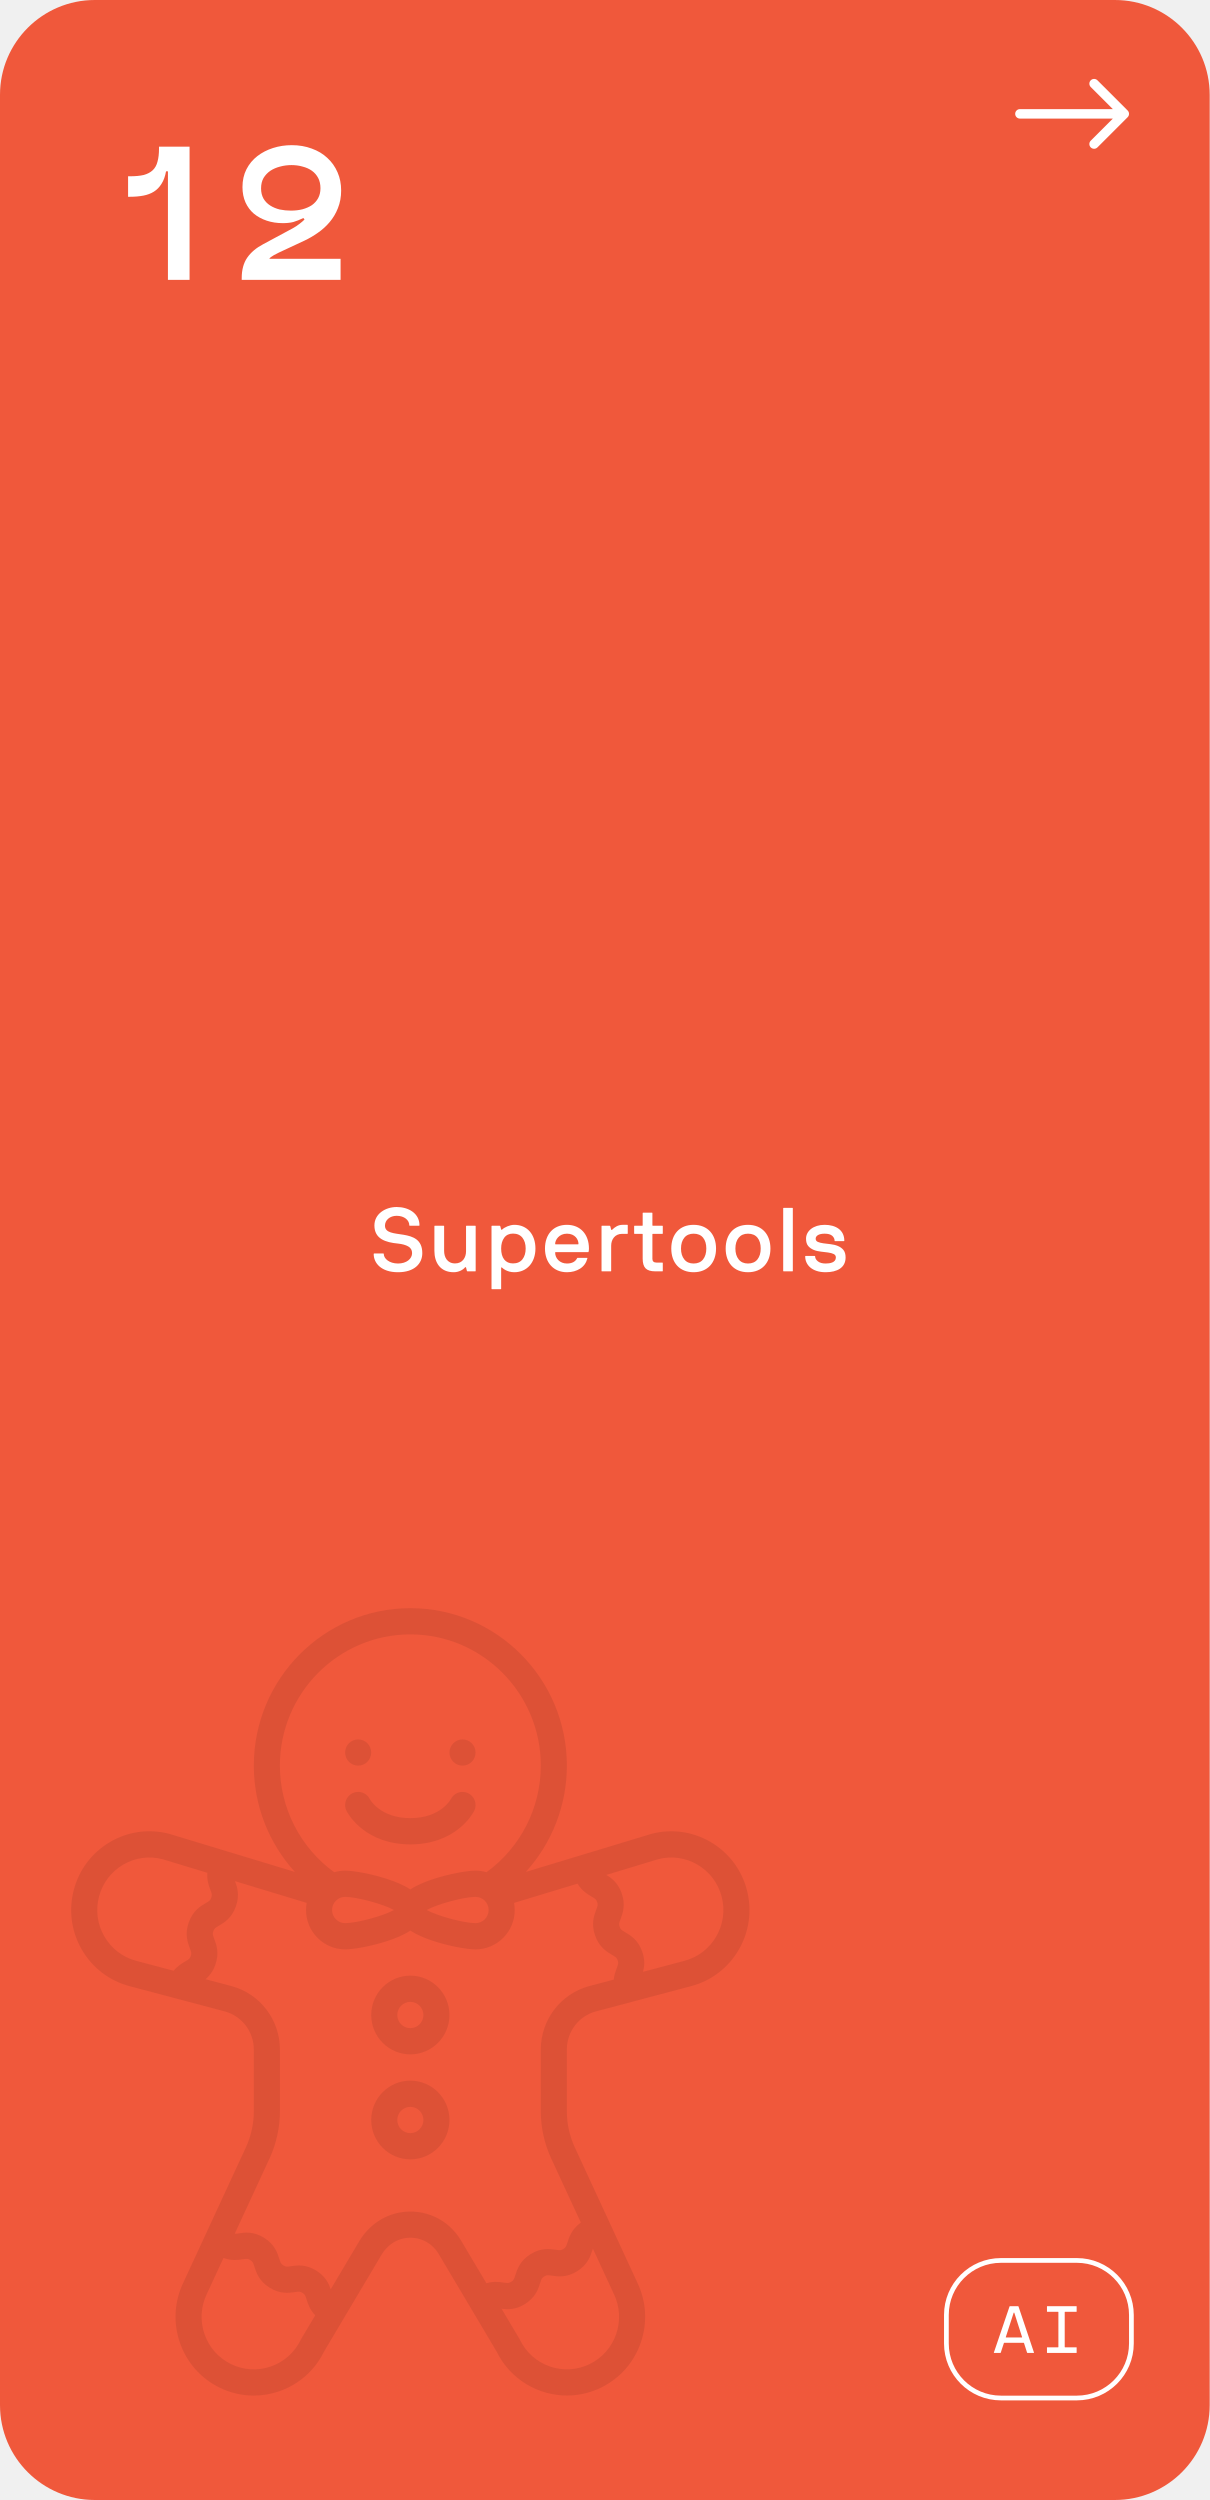
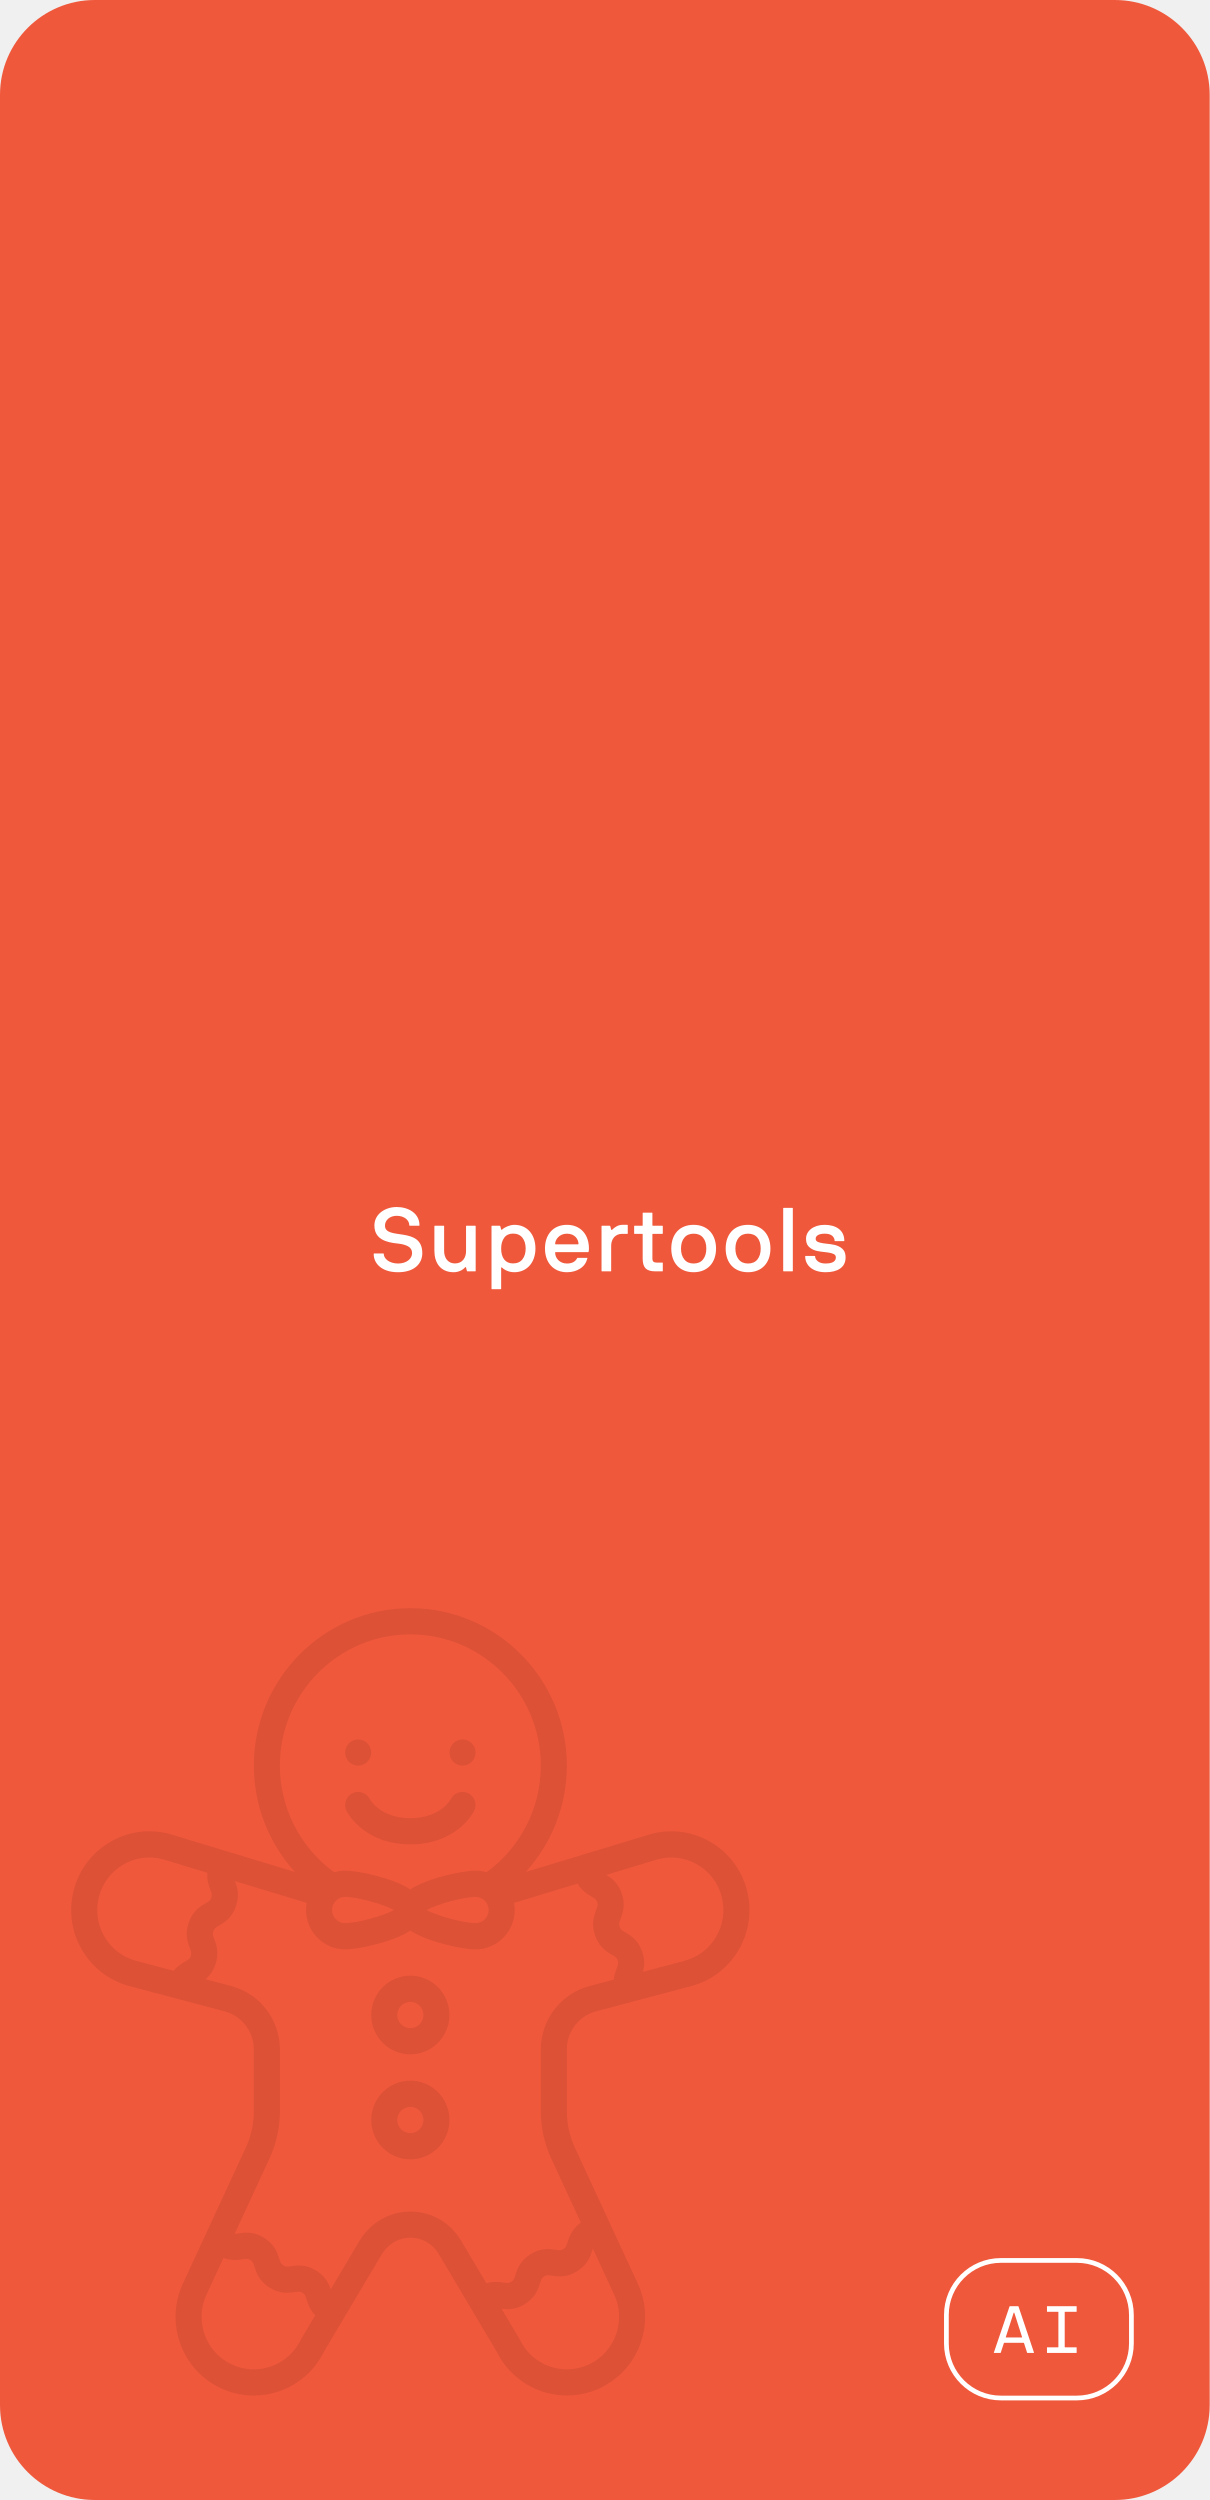
<svg xmlns="http://www.w3.org/2000/svg" width="255" height="527" viewBox="0 0 255 527" fill="none">
  <rect width="255" height="527" rx="20" fill="#F0583B" />
-   <path d="M27 37.16H27.4C28.573 37.16 29.547 37.067 30.32 36.88C31.093 36.667 31.72 36.333 32.2 35.88C32.68 35.427 33.013 34.827 33.2 34.08C33.413 33.333 33.52 32.413 33.52 31.32V30.92H39.96V59H35.4V36.12H35C34.813 37.187 34.493 38.067 34.04 38.76C33.613 39.453 33.08 40 32.44 40.4C31.8 40.8 31.053 41.08 30.2 41.24C29.347 41.4 28.413 41.48 27.4 41.48H27V37.16ZM50.953 59V58.64C50.953 56.88 51.34 55.44 52.113 54.32C52.886 53.2 54.007 52.253 55.473 51.48L61.793 48.08C62.273 47.813 62.713 47.52 63.113 47.2C63.54 46.88 63.9 46.573 64.193 46.28L63.953 45.96C63.18 46.333 62.473 46.613 61.833 46.8C61.22 46.96 60.486 47.04 59.633 47.04C58.407 47.04 57.273 46.867 56.233 46.52C55.193 46.173 54.286 45.68 53.513 45.04C52.767 44.4 52.18 43.613 51.753 42.68C51.327 41.72 51.113 40.64 51.113 39.44C51.113 38.027 51.393 36.773 51.953 35.68C52.513 34.587 53.273 33.667 54.233 32.92C55.193 32.173 56.3 31.6 57.553 31.2C58.806 30.8 60.127 30.6 61.513 30.6C63.033 30.6 64.433 30.84 65.713 31.32C66.993 31.773 68.087 32.427 68.993 33.28C69.927 34.133 70.647 35.147 71.153 36.32C71.66 37.467 71.913 38.747 71.913 40.16C71.913 41.52 71.686 42.76 71.233 43.88C70.806 44.973 70.22 45.96 69.473 46.84C68.753 47.693 67.927 48.44 66.993 49.08C66.087 49.72 65.153 50.267 64.193 50.72L58.793 53.24C58.526 53.373 58.166 53.56 57.713 53.8C57.26 54.04 56.94 54.293 56.753 54.56H71.793V59H50.953ZM61.313 44.4C62.193 44.4 63.007 44.307 63.753 44.12C64.526 43.907 65.193 43.613 65.753 43.24C66.313 42.84 66.753 42.347 67.073 41.76C67.393 41.173 67.553 40.48 67.553 39.68C67.553 38.853 67.393 38.133 67.073 37.52C66.753 36.907 66.313 36.4 65.753 36C65.193 35.6 64.54 35.307 63.793 35.12C63.073 34.907 62.286 34.8 61.433 34.8C60.606 34.8 59.806 34.907 59.033 35.12C58.286 35.307 57.606 35.6 56.993 36C56.407 36.4 55.926 36.907 55.553 37.52C55.206 38.133 55.033 38.867 55.033 39.72C55.033 40.547 55.206 41.267 55.553 41.88C55.9 42.467 56.367 42.947 56.953 43.32C57.54 43.693 58.206 43.973 58.953 44.16C59.727 44.32 60.513 44.4 61.313 44.4Z" fill="white" />
  <g clip-path="url(#clip0_2_83)">
    <path d="M86.5 416.463C81.952 416.463 78.25 420.188 78.25 424.763C78.25 429.338 81.952 433.063 86.5 433.063C91.048 433.063 94.75 429.338 94.75 424.763C94.75 420.188 91.048 416.463 86.5 416.463ZM86.5 427.53C84.984 427.53 83.75 426.288 83.75 424.763C83.75 423.238 84.984 421.997 86.5 421.997C88.016 421.997 89.25 423.238 89.25 424.763C89.25 426.288 88.016 427.53 86.5 427.53Z" fill="black" fill-opacity="0.08" />
    <path d="M86.5 438.596C81.952 438.596 78.25 442.32 78.25 446.895C78.25 451.471 81.952 455.195 86.5 455.195C91.048 455.195 94.75 451.471 94.75 446.895C94.75 442.32 91.048 438.596 86.5 438.596ZM86.5 449.662C84.984 449.662 83.75 448.421 83.75 446.895C83.75 445.37 84.984 444.129 86.5 444.129C88.016 444.129 89.25 445.37 89.25 446.895C89.25 448.421 88.016 449.662 86.5 449.662Z" fill="black" fill-opacity="0.08" />
    <path d="M75.501 372.199C77.019 372.199 78.25 370.96 78.25 369.432C78.25 367.904 77.019 366.666 75.501 366.666C73.982 366.666 72.751 367.904 72.751 369.432C72.751 370.96 73.982 372.199 75.501 372.199Z" fill="black" fill-opacity="0.08" />
    <path d="M97.499 372.199C99.018 372.199 100.249 370.96 100.249 369.432C100.249 367.904 99.018 366.666 97.499 366.666C95.981 366.666 94.75 367.904 94.75 369.432C94.75 370.96 95.981 372.199 97.499 372.199Z" fill="black" fill-opacity="0.08" />
    <path d="M73.043 381.736C73.043 381.736 73.06 381.771 73.077 381.802C73.081 381.812 73.088 381.819 73.091 381.83C73.552 382.687 77.154 388.798 86.5 388.798C95.846 388.798 99.452 382.687 99.909 381.83C99.912 381.819 99.919 381.812 99.923 381.802C99.94 381.771 99.95 381.747 99.957 381.736C100.143 381.363 100.249 380.944 100.249 380.498C100.249 378.97 99.019 377.732 97.499 377.732C96.424 377.732 95.492 378.354 95.042 379.26L95.059 379.222C94.97 379.388 92.821 383.261 86.5 383.261C80.179 383.261 78.03 379.385 77.941 379.222L77.958 379.257C77.508 378.351 76.576 377.728 75.501 377.728C73.981 377.728 72.751 378.966 72.751 380.495C72.751 380.941 72.857 381.359 73.043 381.733V381.736Z" fill="black" fill-opacity="0.08" />
    <path d="M157.447 398.401C156.323 394.113 153.607 390.524 149.799 388.293C145.99 386.062 141.546 385.454 137.287 386.585C137.256 386.592 137.225 386.602 137.194 386.612L110.85 394.597C116.35 388.535 119.499 380.561 119.499 372.202C119.499 353.894 104.698 339 86.5 339C68.303 339 53.502 353.894 53.502 372.199C53.502 380.557 56.65 388.532 62.15 394.594L35.806 386.609C35.776 386.599 35.745 386.592 35.714 386.581C31.451 385.45 27.007 386.056 23.202 388.29C19.393 390.52 16.678 394.113 15.554 398.398C14.43 402.686 15.031 407.157 17.252 410.986C19.469 414.817 23.037 417.549 27.299 418.68L47.356 424.002C50.975 424.964 53.502 428.263 53.502 432.029V445.07C53.502 447.674 52.924 450.295 51.835 452.653L38.653 481.156C36.738 485.14 36.473 489.635 37.913 493.816C39.357 498.008 42.334 501.379 46.297 503.316C48.58 504.429 51.027 504.993 53.492 504.993C55.31 504.993 57.135 504.689 58.902 504.07C63.027 502.631 66.358 499.681 68.289 495.746L80.444 475.277C81.547 473.42 83.317 472.161 85.304 471.819C88.167 471.324 90.972 472.621 92.457 475.118L104.704 495.746C107.575 501.583 113.432 504.983 119.519 504.979C121.936 504.979 124.387 504.443 126.7 503.312C130.663 501.376 133.643 498.001 135.084 493.813C136.524 489.632 136.259 485.136 134.345 481.152L121.162 452.65C120.073 450.291 119.495 447.667 119.495 445.066V432.025C119.495 428.259 122.022 424.96 125.641 423.999L145.698 418.677C149.96 417.546 153.528 414.814 155.745 410.982C157.962 407.151 158.567 402.679 157.443 398.394L157.447 398.401ZM102.999 402.631C102.999 404.156 101.765 405.397 100.25 405.397C97.826 405.397 92.244 403.903 89.955 402.631C92.244 401.358 97.826 399.864 100.25 399.864C101.765 399.864 102.999 401.106 102.999 402.631ZM86.5 344.533C101.662 344.533 113.999 356.945 113.999 372.199C113.999 381.09 109.723 389.462 102.549 394.663C101.82 394.449 101.047 394.331 100.25 394.331C98.252 394.331 94.444 395.085 91.385 396.088C89.803 396.607 87.971 397.305 86.5 398.294C85.026 397.305 83.197 396.607 81.616 396.088C78.557 395.085 74.748 394.331 72.751 394.331C71.954 394.331 71.183 394.449 70.451 394.663C63.278 389.465 59.002 381.093 59.002 372.199C59.002 356.945 71.338 344.533 86.5 344.533ZM72.751 399.864C75.174 399.864 80.757 401.358 83.046 402.631C80.757 403.903 75.174 405.397 72.751 405.397C71.235 405.397 70.001 404.156 70.001 402.631C70.001 401.106 71.235 399.864 72.751 399.864ZM22.002 408.205C20.524 405.65 20.122 402.672 20.871 399.812C21.621 396.956 23.432 394.559 25.969 393.072C28.495 391.592 31.441 391.184 34.267 391.924L43.709 394.788C43.578 396.344 44.022 397.53 44.348 398.391C44.675 399.259 44.737 399.46 44.541 400.023C44.341 400.583 44.166 400.704 43.372 401.171C42.293 401.804 40.663 402.759 39.783 405.252C38.904 407.745 39.574 409.519 40.017 410.695C40.344 411.563 40.406 411.764 40.21 412.327C40.014 412.888 39.838 413.005 39.041 413.472C38.343 413.88 37.415 414.427 36.607 415.436L28.705 413.337C25.866 412.583 23.484 410.761 22.006 408.209L22.002 408.205ZM63.511 493.014C63.47 493.083 63.432 493.152 63.398 493.225C62.116 495.884 59.878 497.88 57.101 498.848C54.323 499.816 51.34 499.636 48.697 498.346C46.053 497.057 44.07 494.805 43.107 492.015C42.145 489.22 42.324 486.219 43.606 483.559C43.613 483.545 43.62 483.532 43.626 483.518L47.115 475.972C48.769 476.608 50.157 476.408 51.144 476.262C52.055 476.128 52.268 476.11 52.77 476.428C53.272 476.743 53.347 476.944 53.629 477.826C54.007 479.022 54.581 480.831 56.812 482.231C59.043 483.635 60.909 483.359 62.143 483.179C63.054 483.047 63.267 483.027 63.769 483.345C64.271 483.66 64.347 483.857 64.629 484.742C64.914 485.645 65.312 486.9 66.45 488.062L63.508 493.017L63.511 493.014ZM129.391 483.556C130.673 486.215 130.852 489.217 129.89 492.011C128.927 494.805 126.944 497.053 124.301 498.343C121.657 499.633 118.674 499.813 115.896 498.844C113.119 497.876 110.885 495.881 109.599 493.221C109.565 493.149 109.527 493.08 109.486 493.01L105.729 486.685C106.952 486.851 108.668 486.952 110.682 485.683C112.913 484.279 113.487 482.473 113.865 481.277C114.147 480.395 114.222 480.194 114.724 479.88C115.226 479.565 115.436 479.582 116.35 479.714C117.584 479.894 119.451 480.167 121.681 478.766C123.912 477.366 124.486 475.557 124.864 474.36C124.906 474.229 124.943 474.118 124.978 474.015L129.367 483.507C129.367 483.507 129.381 483.535 129.388 483.549L129.391 483.556ZM124.242 418.656C118.213 420.257 113.999 425.756 113.999 432.032V445.073C113.999 448.476 114.752 451.906 116.182 454.991L122.441 468.526C120.52 469.889 119.987 471.556 119.629 472.683C119.347 473.565 119.272 473.766 118.77 474.08C118.268 474.395 118.058 474.378 117.144 474.246C115.91 474.066 114.04 473.79 111.813 475.194C109.582 476.598 109.008 478.403 108.63 479.6C108.351 480.481 108.272 480.682 107.77 480.997C107.269 481.311 107.059 481.294 106.148 481.163C105.247 481.031 104.007 480.851 102.539 481.308L97.183 472.292C94.526 467.818 89.501 465.494 84.383 466.375C80.811 466.991 77.656 469.204 75.728 472.452L69.716 482.577C69.32 481.412 68.636 479.88 66.691 478.656C64.46 477.251 62.594 477.528 61.36 477.708C60.449 477.843 60.236 477.86 59.734 477.542C59.232 477.227 59.156 477.027 58.874 476.145C58.496 474.948 57.922 473.14 55.691 471.736C53.461 470.332 51.594 470.605 50.36 470.788C49.958 470.847 49.693 470.882 49.48 470.875L56.826 454.991C58.252 451.906 59.008 448.476 59.008 445.073V432.032C59.008 425.759 54.798 420.257 48.765 418.656L43.334 417.214C44.104 416.564 44.881 415.633 45.4 414.167C46.277 411.674 45.61 409.9 45.166 408.724C44.84 407.856 44.778 407.655 44.974 407.092C45.17 406.532 45.349 406.414 46.142 405.947C47.222 405.314 48.851 404.36 49.731 401.866C50.58 399.46 49.986 397.724 49.545 396.551L64.646 401.13C64.556 401.617 64.508 402.119 64.508 402.631C64.508 407.206 68.21 410.93 72.758 410.93C74.755 410.93 78.564 410.176 81.623 409.174C83.204 408.655 85.036 407.956 86.507 406.967C87.982 407.956 89.81 408.655 91.392 409.174C94.451 410.176 98.259 410.93 100.256 410.93C104.804 410.93 108.506 407.206 108.506 402.631C108.506 402.119 108.458 401.617 108.369 401.13L121.747 397.073C122.647 398.588 123.847 399.297 124.703 399.798C125.5 400.265 125.676 400.383 125.871 400.943C126.071 401.503 126.006 401.707 125.679 402.575C125.236 403.748 124.565 405.525 125.445 408.019C126.325 410.512 127.955 411.466 129.034 412.099C129.831 412.566 130.007 412.684 130.203 413.244C130.398 413.804 130.337 414.008 130.01 414.876C129.773 415.506 129.474 416.304 129.378 417.297L124.242 418.659V418.656ZM144.299 413.334L135.548 415.658C135.85 414.572 136.005 413.164 135.383 411.397C134.503 408.904 132.873 407.949 131.794 407.317C130.997 406.85 130.821 406.732 130.625 406.172C130.426 405.612 130.491 405.408 130.818 404.54C131.261 403.364 131.932 401.59 131.052 399.096C130.264 396.866 128.879 395.866 127.824 395.23L138.731 391.924C141.559 391.184 144.502 391.592 147.028 393.072C149.568 394.559 151.377 396.952 152.126 399.812C153.673 405.712 150.16 411.778 144.296 413.334H144.299Z" fill="black" fill-opacity="0.08" />
  </g>
  <rect x="199.5" y="476.5" width="39" height="29" rx="11.5" fill="#F0583B" />
  <rect x="199.5" y="476.5" width="39" height="29" rx="11.5" stroke="white" />
  <path d="M209.506 495.918L212.808 486.211C212.828 486.163 212.855 486.143 212.89 486.143H214.612C214.646 486.143 214.681 486.163 214.701 486.211L217.962 495.918C217.982 495.973 217.955 496 217.887 496H216.574C216.547 496 216.526 495.979 216.506 495.932L215.863 493.929C215.856 493.881 215.822 493.86 215.761 493.86H211.7C211.666 493.86 211.639 493.881 211.618 493.929L210.962 495.932C210.941 495.979 210.921 496 210.887 496H209.574C209.513 496 209.485 495.973 209.506 495.918ZM213.676 487.544L212.021 492.657C212.001 492.712 212.028 492.739 212.097 492.739H215.385C215.446 492.739 215.474 492.712 215.453 492.657L213.819 487.544C213.785 487.455 213.71 487.455 213.676 487.544ZM220.703 495.932V494.879C220.703 494.831 220.723 494.811 220.771 494.811H223.04C223.088 494.811 223.109 494.79 223.109 494.742V487.407C223.109 487.359 223.088 487.339 223.04 487.332H220.771C220.723 487.332 220.703 487.312 220.703 487.264V486.211C220.703 486.163 220.723 486.143 220.771 486.143H226.889C226.937 486.143 226.957 486.163 226.957 486.211V487.264C226.957 487.312 226.937 487.332 226.889 487.332H224.51C224.462 487.332 224.442 487.359 224.442 487.407V494.742C224.442 494.79 224.462 494.811 224.51 494.811H226.889C226.937 494.811 226.957 494.831 226.957 494.879V495.932C226.957 495.979 226.937 496 226.889 496H220.771C220.723 496 220.703 495.979 220.703 495.932Z" fill="white" />
  <path d="M78.777 264.354C78.777 264.28 78.805 264.243 78.87 264.233H80.808C80.874 264.233 80.901 264.271 80.901 264.354C80.901 265.282 82.024 266.349 83.907 266.349C85.707 266.349 86.867 265.347 86.867 264.159C86.867 263.528 86.598 263.055 86.059 262.749C85.521 262.443 84.807 262.239 83.907 262.146C81.272 261.896 78.925 261.163 78.925 258.333C78.925 255.865 81.254 254.437 83.62 254.437C86.087 254.437 88.425 255.754 88.425 258.287C88.425 258.352 88.397 258.379 88.332 258.389H86.375C86.31 258.389 86.282 258.352 86.282 258.287C86.282 257.229 85.243 256.292 83.62 256.292C82.172 256.292 81.152 257.21 81.152 258.37C81.152 259.947 83.119 259.966 85.085 260.291C87.034 260.625 89.019 261.274 89.019 264.159C89.019 266.376 87.349 268.186 83.907 268.186C80.354 268.186 78.777 266.265 78.777 264.354ZM91.57 263.686V258.481C91.57 258.417 91.597 258.389 91.662 258.389H93.527C93.592 258.389 93.62 258.417 93.62 258.481V263.686C93.62 264.985 94.251 266.33 95.939 266.33C97.479 266.33 98.24 265.105 98.24 263.779V258.481C98.24 258.417 98.268 258.389 98.333 258.389H100.179C100.244 258.389 100.272 258.417 100.272 258.481V267.907C100.272 267.972 100.244 268 100.179 268H98.555C98.49 268 98.453 267.972 98.425 267.907L98.24 267.184C98.194 267.063 98.073 267.119 98.026 267.165C97.618 267.675 96.709 268.186 95.651 268.186C92.785 268.186 91.57 266.126 91.57 263.686ZM103.611 271.665V258.481C103.611 258.417 103.648 258.389 103.713 258.389H105.327C105.401 258.389 105.448 258.417 105.457 258.481L105.642 259.168C105.689 259.27 105.782 259.261 105.856 259.187C106.338 258.704 107.479 258.194 108.416 258.194C111.153 258.194 112.87 260.235 112.87 263.194C112.87 266.163 111.051 268.186 108.416 268.186C106.811 268.186 105.912 267.295 105.8 267.184C105.754 267.137 105.642 267.193 105.642 267.239V271.665C105.642 271.729 105.615 271.757 105.55 271.767H103.713C103.648 271.767 103.62 271.729 103.611 271.665ZM105.642 263.194C105.642 265.152 106.515 266.33 108.138 266.33C109.01 266.33 109.678 266.042 110.133 265.458C110.587 264.874 110.81 264.122 110.81 263.194C110.81 262.267 110.587 261.506 110.133 260.921C109.678 260.337 109.01 260.04 108.138 260.04C107.331 260.04 106.709 260.337 106.283 260.921C105.856 261.506 105.642 262.267 105.642 263.194ZM114.882 263.194C114.882 260.198 116.645 258.194 119.511 258.194C122.378 258.194 124.15 260.235 124.15 263.194C124.15 263.482 124.122 263.686 124.076 263.862C124.048 263.927 124.02 263.955 123.983 263.955H117.118C117.053 263.955 117.025 263.983 117.025 264.048C117.025 265.263 118.008 266.349 119.511 266.349C120.597 266.349 121.283 265.95 121.645 265.245C121.673 265.18 121.71 265.152 121.775 265.152H123.733C123.798 265.152 123.825 265.18 123.825 265.226V265.245C123.593 266.182 123.092 266.905 122.304 267.416C121.515 267.926 120.588 268.186 119.511 268.186C116.682 268.186 114.882 266.163 114.882 263.194ZM117.025 262.202C117.025 262.267 117.053 262.294 117.118 262.304H121.849C121.914 262.304 121.942 262.267 121.942 262.202C121.942 261.292 121.228 260.059 119.511 260.059C117.814 260.059 117.025 261.404 117.025 262.202ZM126.803 267.907V258.481C126.803 258.417 126.83 258.389 126.877 258.389H128.519C128.584 258.389 128.621 258.426 128.649 258.5L128.834 259.205C128.881 259.307 128.983 259.289 129.029 259.242C129.632 258.639 130.328 258.194 131.228 258.194H132.239C132.304 258.194 132.332 258.222 132.332 258.287V260.003C132.332 260.068 132.304 260.096 132.239 260.096H131.135C129.604 260.096 128.834 261.292 128.834 262.601V267.907C128.834 267.972 128.807 268 128.742 268H126.877C126.83 268 126.803 267.972 126.803 267.907ZM133.676 260.003V258.481C133.676 258.417 133.704 258.389 133.769 258.389H135.383C135.448 258.389 135.476 258.352 135.476 258.287V255.726C135.476 255.661 135.504 255.633 135.569 255.633H137.434C137.499 255.633 137.526 255.661 137.526 255.726V258.287C137.526 258.352 137.564 258.379 137.629 258.389H139.623C139.688 258.389 139.716 258.417 139.716 258.481V260.003C139.716 260.068 139.688 260.096 139.623 260.096H137.629C137.564 260.096 137.536 260.124 137.526 260.188V265.375C137.526 265.857 137.796 266.154 138.389 266.154H139.623C139.688 266.154 139.716 266.191 139.716 266.256V267.907C139.716 267.972 139.688 268 139.623 268H138.139C137.174 268 136.487 267.787 136.088 267.369C135.68 266.952 135.476 266.274 135.476 265.319V260.188C135.476 260.124 135.448 260.096 135.383 260.096H133.769C133.704 260.096 133.676 260.068 133.676 260.003ZM141.506 263.194C141.506 260.198 143.241 258.194 146.209 258.194C149.178 258.194 150.941 260.235 150.941 263.194C150.941 266.163 149.178 268.186 146.209 268.186C143.231 268.186 141.506 266.163 141.506 263.194ZM143.556 263.194C143.556 264.15 143.788 264.911 144.252 265.486C144.706 266.061 145.365 266.349 146.209 266.349C147.081 266.349 147.749 266.061 148.204 265.486C148.659 264.911 148.89 264.15 148.89 263.194C148.89 262.239 148.668 261.478 148.213 260.912C147.759 260.346 147.091 260.059 146.209 260.059C145.365 260.059 144.706 260.346 144.252 260.912C143.788 261.478 143.556 262.239 143.556 263.194ZM152.972 263.194C152.972 260.198 154.707 258.194 157.675 258.194C160.644 258.194 162.407 260.235 162.407 263.194C162.407 266.163 160.644 268.186 157.675 268.186C154.697 268.186 152.972 266.163 152.972 263.194ZM155.022 263.194C155.022 264.15 155.254 264.911 155.718 265.486C156.172 266.061 156.831 266.349 157.675 266.349C158.547 266.349 159.215 266.061 159.67 265.486C160.125 264.911 160.357 264.15 160.357 263.194C160.357 262.239 160.134 261.478 159.679 260.912C159.225 260.346 158.557 260.059 157.675 260.059C156.831 260.059 156.172 260.346 155.718 260.912C155.254 261.478 155.022 262.239 155.022 263.194ZM165.097 267.907V254.715C165.097 254.65 165.134 254.622 165.199 254.622H167.035C167.1 254.622 167.128 254.65 167.128 254.715V267.907C167.128 267.972 167.1 268 167.035 268H165.199C165.134 268 165.106 267.972 165.097 267.907ZM169.734 264.846C169.734 264.781 169.772 264.753 169.837 264.753H171.711C171.785 264.753 171.822 264.781 171.831 264.846C171.831 265.235 172.026 265.579 172.406 265.885C172.787 266.191 173.334 266.349 174.048 266.349C174.93 266.349 176.201 266.163 176.201 265.078C176.201 264.734 176.043 264.493 175.737 264.345C175.421 264.196 175.032 264.094 174.568 264.029C174.095 263.964 173.594 263.909 173.056 263.844C171.98 263.732 170.996 263.389 170.375 262.666C170.068 262.304 169.911 261.784 169.911 261.107C169.911 259.511 171.441 258.194 173.826 258.194C176.21 258.194 177.982 259.307 177.982 261.543C177.982 261.608 177.954 261.636 177.908 261.636H176.024C175.96 261.636 175.932 261.608 175.932 261.543C175.932 261.153 175.765 260.81 175.431 260.504C175.087 260.207 174.559 260.059 173.826 260.059C172.536 260.059 171.942 260.55 171.942 261.107C171.942 261.432 172.1 261.664 172.406 261.793C172.712 261.933 173.102 262.025 173.575 262.09C174.048 262.155 174.549 262.211 175.097 262.276C176.182 262.406 177.166 262.74 177.787 263.482C178.093 263.862 178.251 264.391 178.251 265.078C178.251 267.193 176.525 268.186 174.048 268.186C171.163 268.186 169.734 266.627 169.734 264.846Z" fill="white" />
-   <path d="M215 23C214.448 23 214 23.448 214 24C214 24.552 214.448 25 215 25L215 23ZM237.707 24.707C238.098 24.317 238.098 23.683 237.707 23.293L231.343 16.929C230.953 16.538 230.319 16.538 229.929 16.929C229.538 17.32 229.538 17.953 229.929 18.343L235.586 24L229.929 29.657C229.538 30.047 229.538 30.68 229.929 31.071C230.319 31.462 230.953 31.462 231.343 31.071L237.707 24.707ZM215 25L237 25L237 23L215 23L215 25Z" fill="white" />
  <defs>
    <clipPath id="clip0_2_83">
      <rect width="143" height="166" fill="white" transform="translate(15 339)" />
    </clipPath>
  </defs>
</svg>
